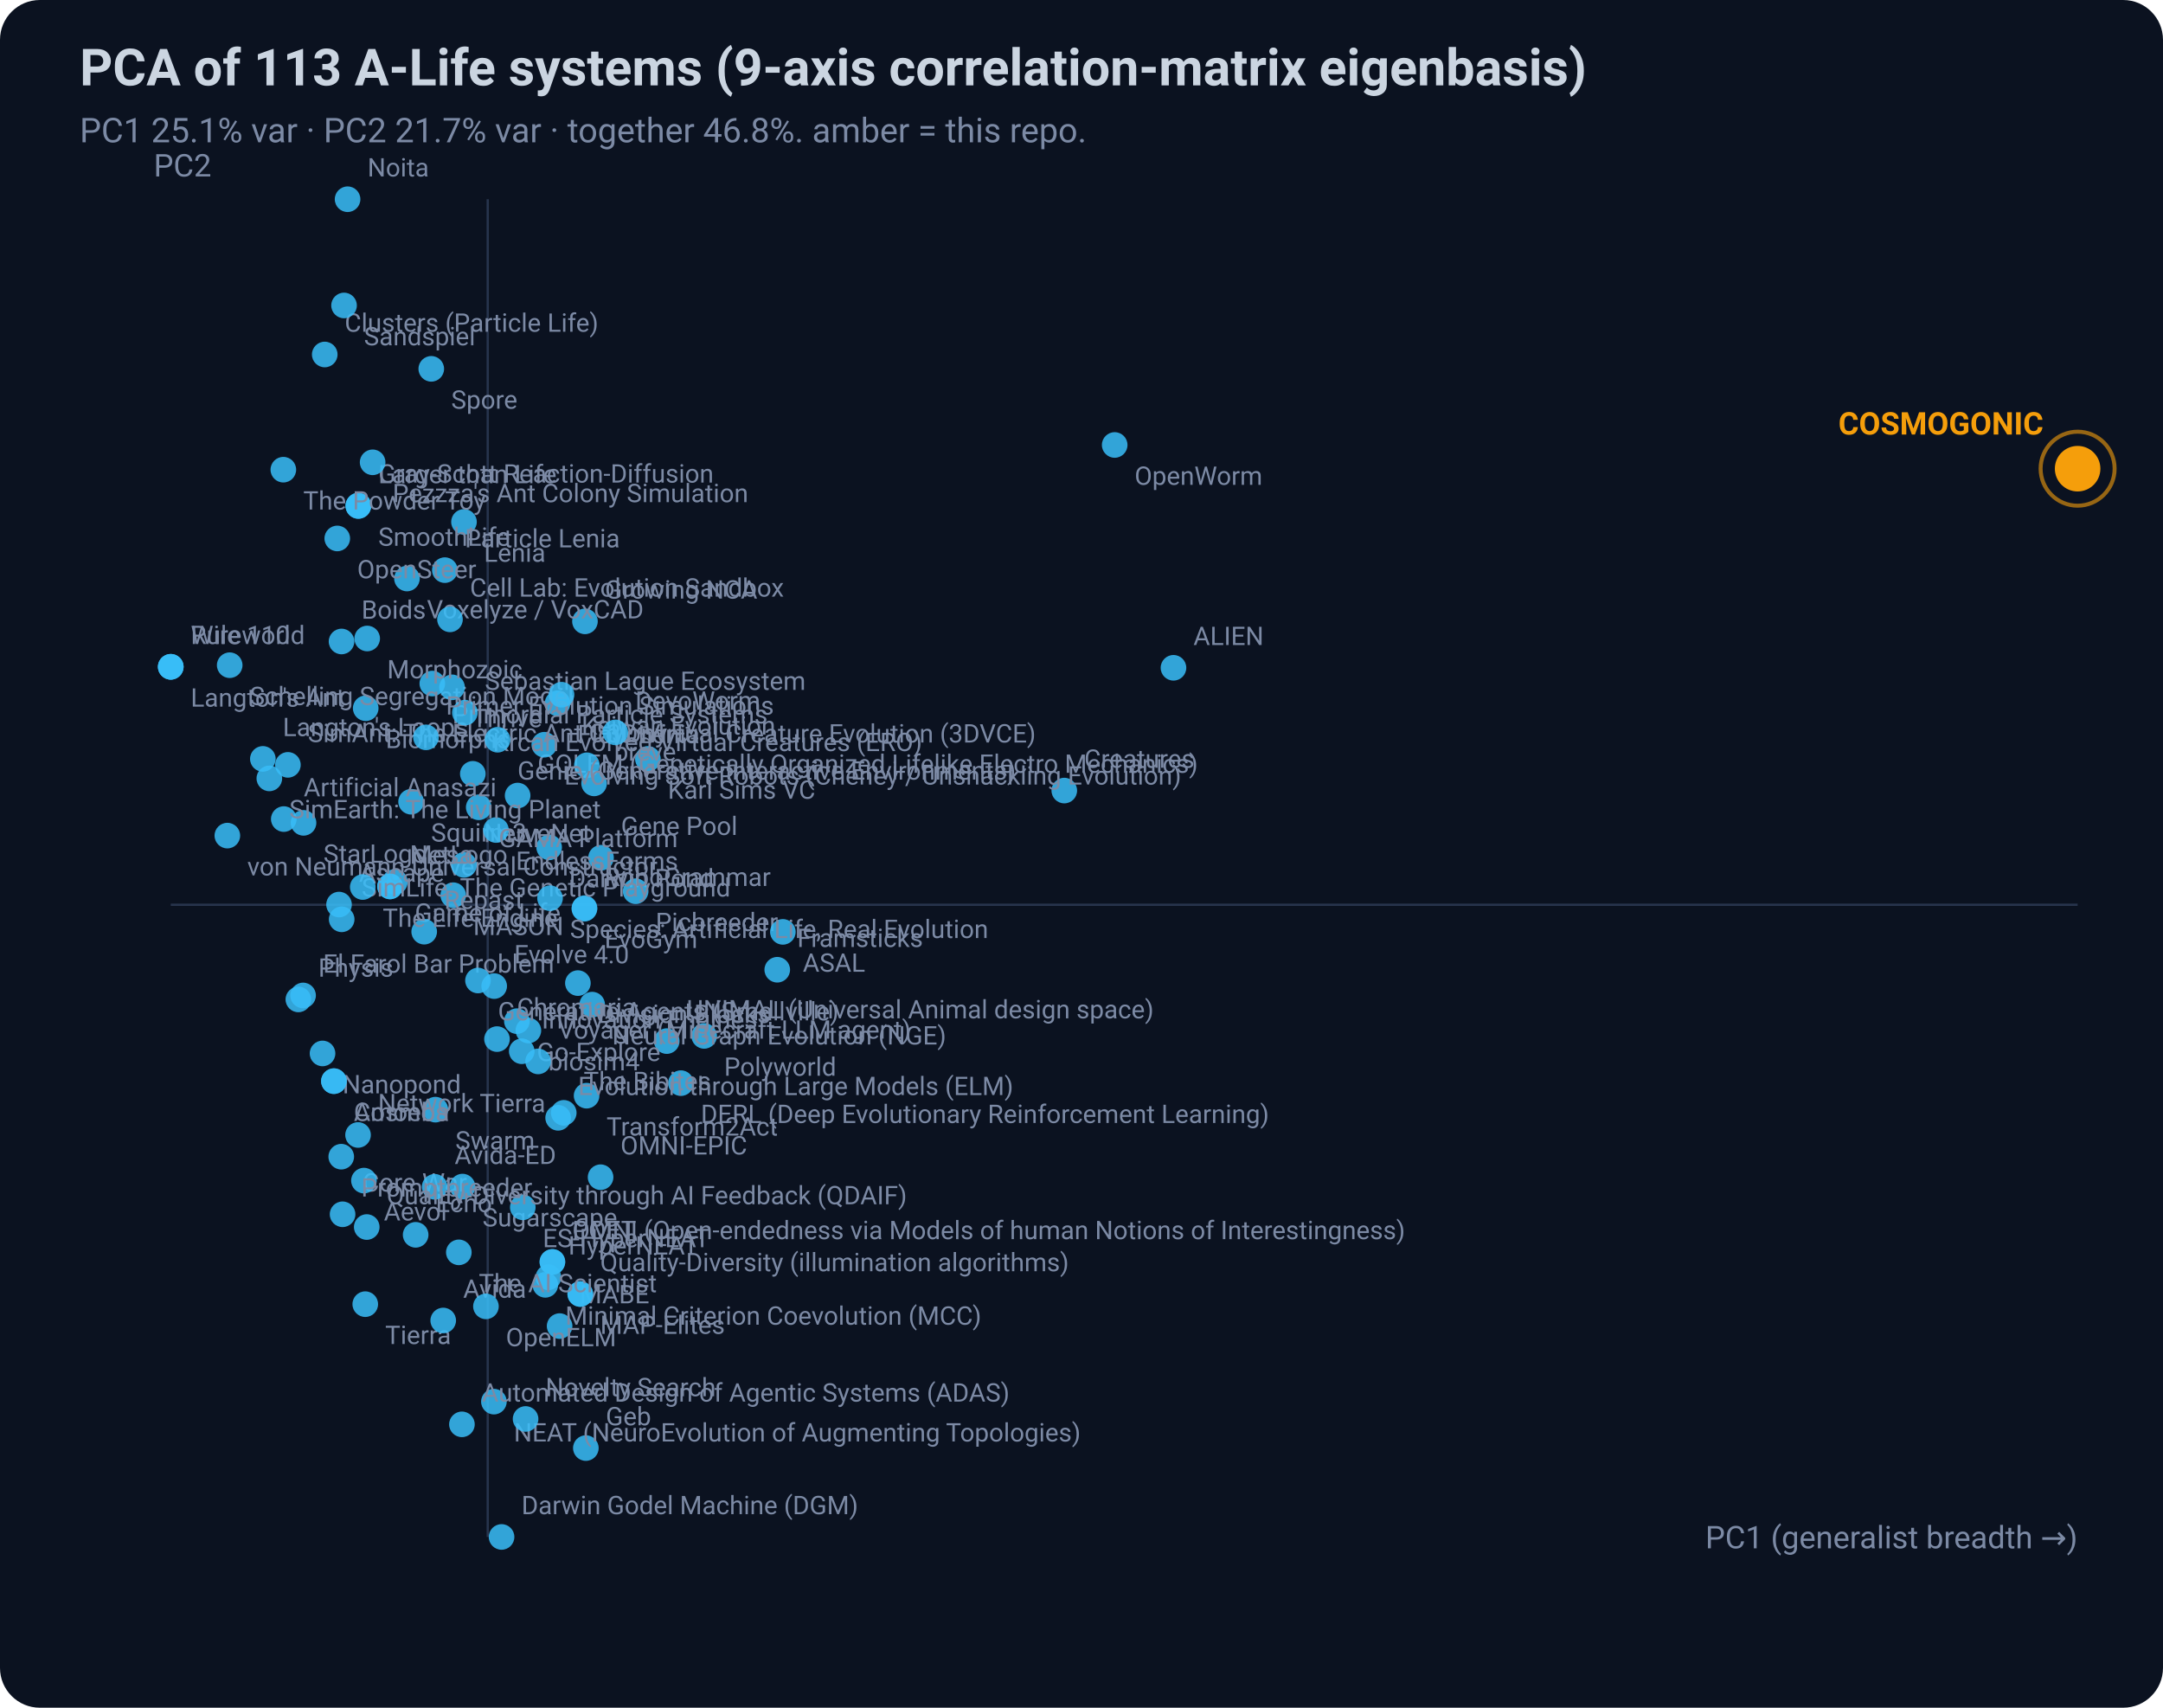
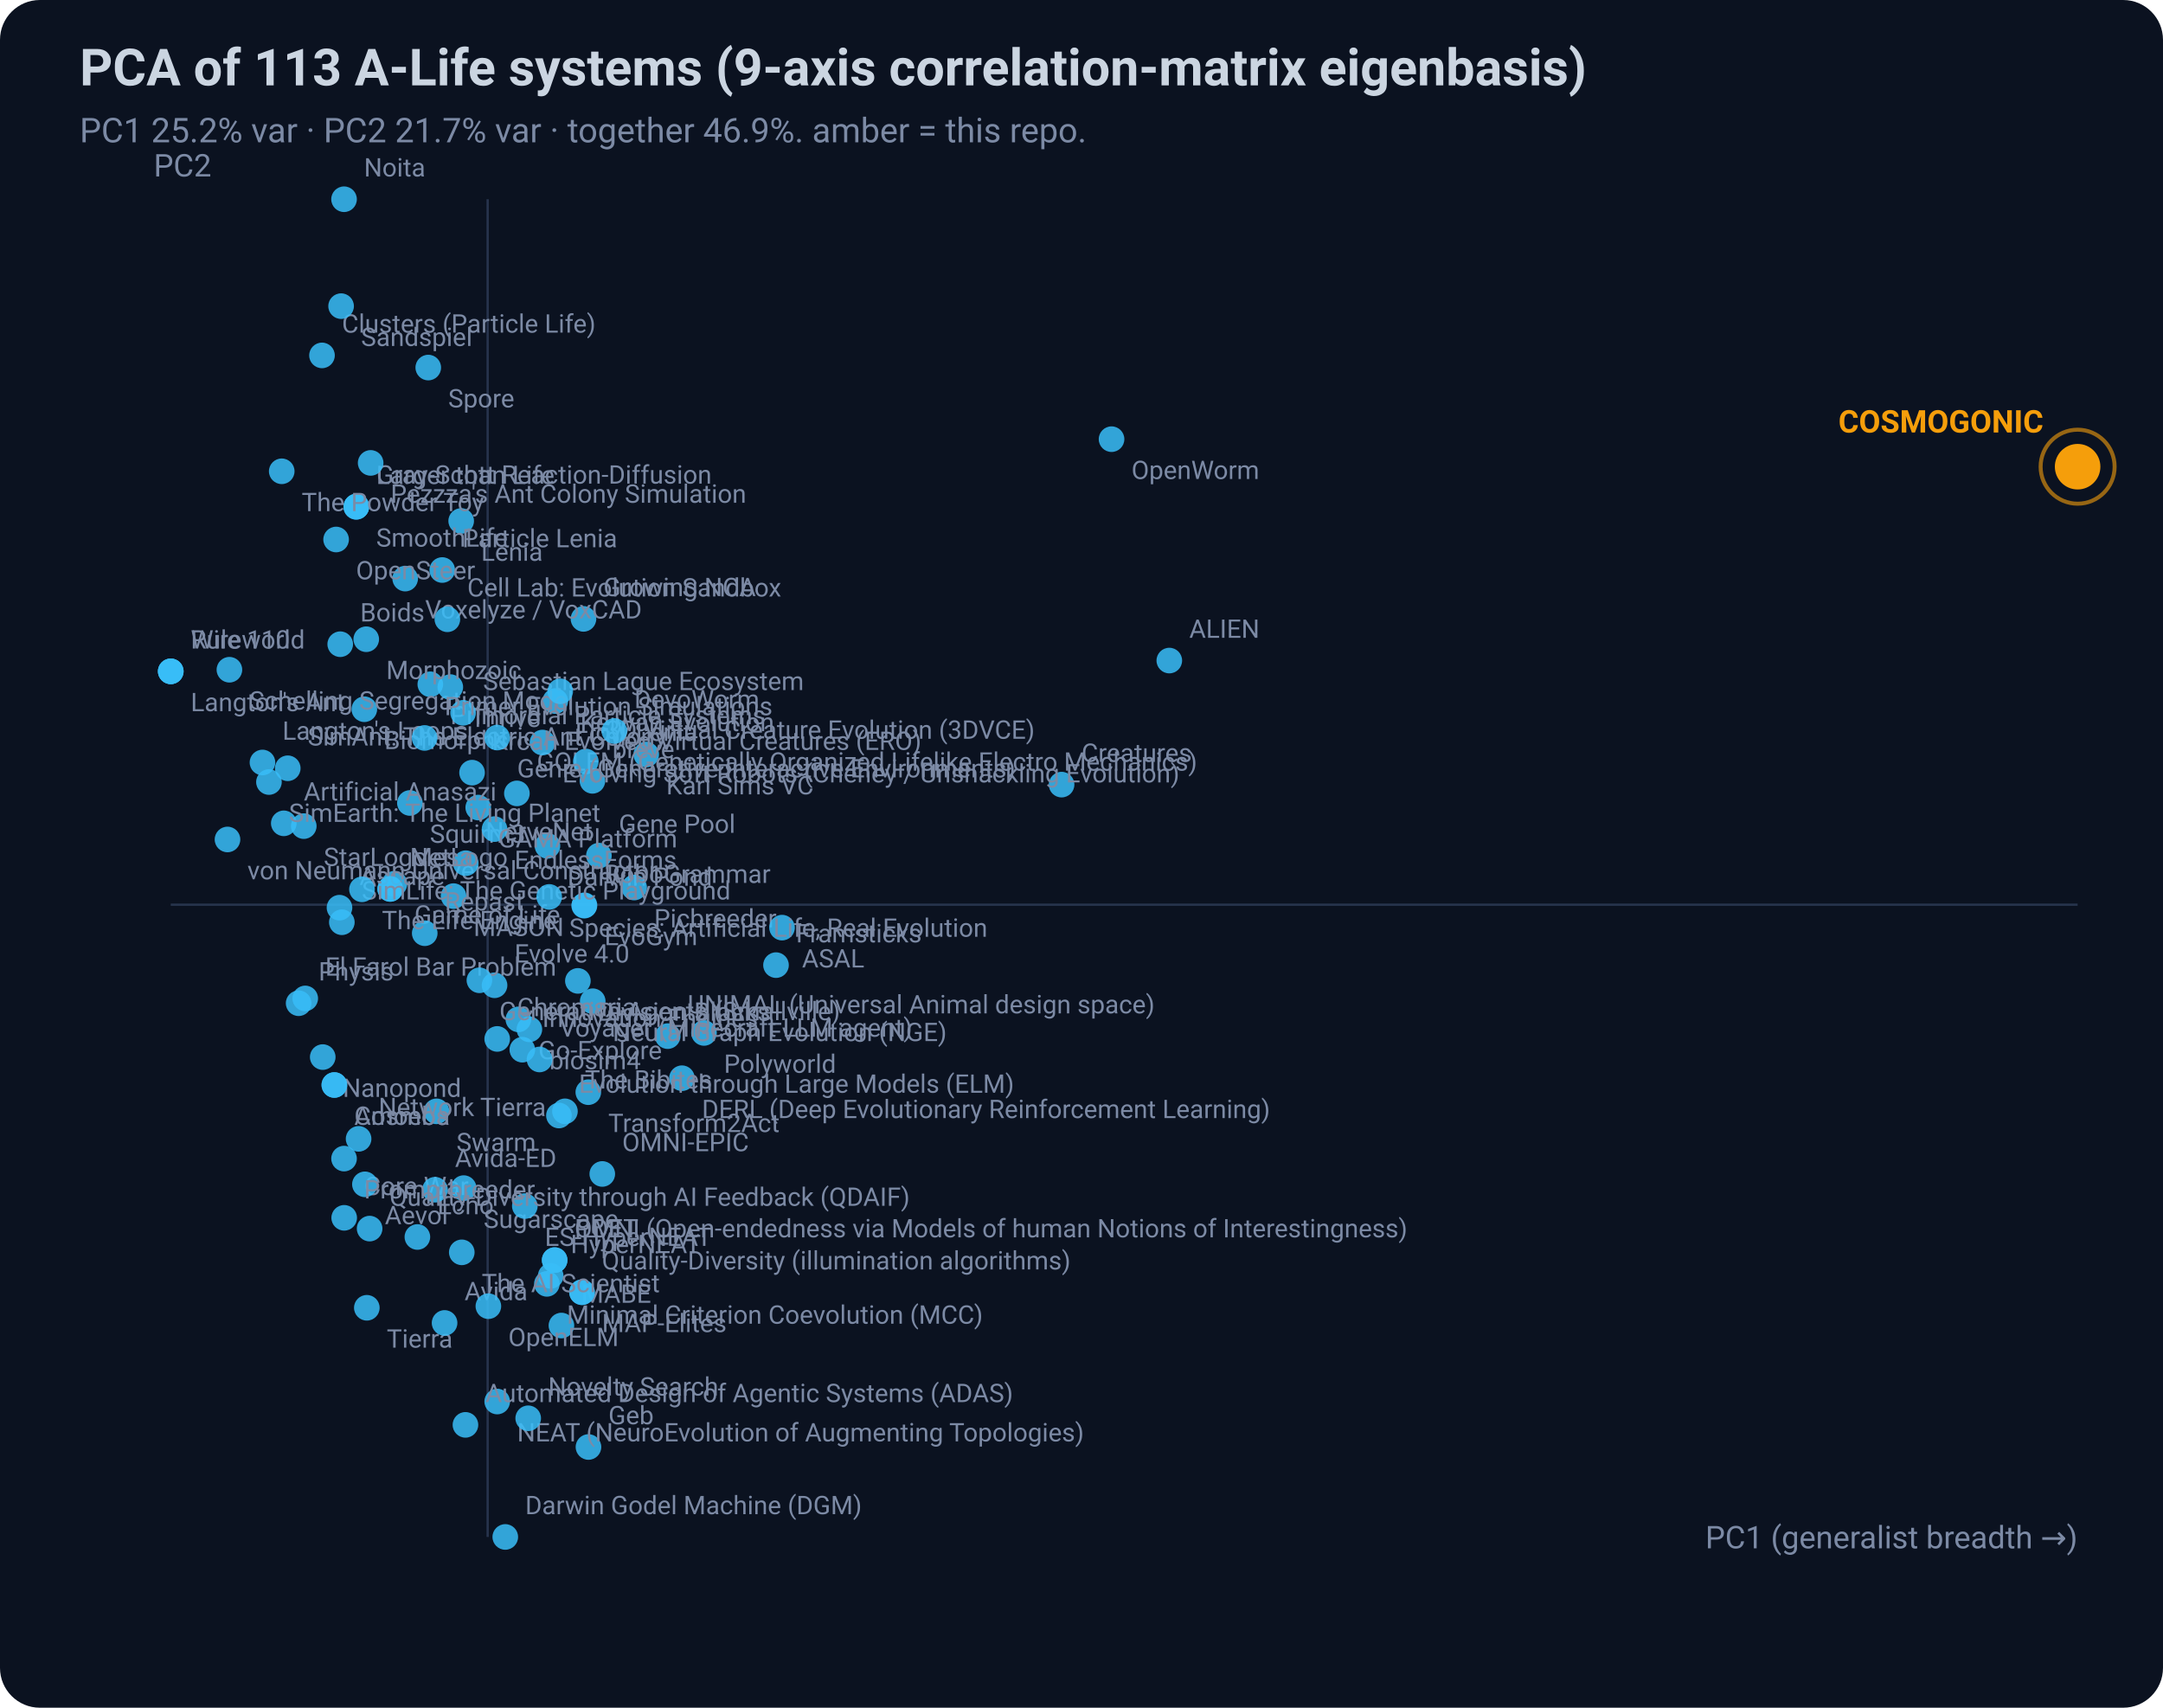
<svg xmlns="http://www.w3.org/2000/svg" viewBox="0 0 760 600" font-family="ui-sans-serif,system-ui,Segoe UI,Roboto,sans-serif" role="img" aria-label="PCA projection">
  <rect width="760" height="600" rx="14" fill="#0b1220" />
  <text x="28" y="30" fill="#cbd5e1" font-size="18" font-weight="700">PCA of 113 A-Life systems (9-axis correlation-matrix eigenbasis)</text>
-   <text x="28" y="50" fill="#7c8aa5" font-size="12">PC1 25.1% var · PC2 21.7% var · together 46.8%. amber = this repo.</text>
-   <line x1="171.365" y1="70" x2="171.365" y2="540" stroke="#27344d" stroke-width="0.8" />
-   <line x1="60" y1="317.884" x2="730" y2="317.884" stroke="#27344d" stroke-width="0.8" />
+   <text x="28" y="50" fill="#7c8aa5" font-size="12">PC1 25.2% var · PC2 21.7% var · together 46.9%. amber = this repo.</text>
+   <line x1="171.34" y1="70" x2="171.34" y2="540" stroke="#27344d" stroke-width="0.8" />
+   <line x1="60" y1="317.859" x2="730" y2="317.859" stroke="#27344d" stroke-width="0.8" />
  <text x="730" y="544" fill="#7c8aa5" font-size="11" text-anchor="end">PC1 (generalist breadth →)</text>
  <text x="54" y="62" fill="#7c8aa5" font-size="11">PC2</text>
-   <circle cx="730" cy="164.672" r="8" fill="#f59e0b" />
-   <circle cx="730" cy="164.672" r="13" fill="none" stroke="#f59e0b" stroke-width="1.4" opacity="0.6" />
-   <text x="718" y="152.672" fill="#f59e0b" font-size="11" font-weight="700" text-anchor="end">COSMOGONIC</text>
-   <circle cx="138.747" cy="309.832" r="4.5" fill="#38bdf8" opacity="0.85" />
-   <text x="145.747" y="323.832" fill="#7c8aa5" font-size="9">Game of Life</text>
-   <circle cx="120.005" cy="225.383" r="4.5" fill="#38bdf8" opacity="0.85" />
-   <text x="127.005" y="217.383" fill="#7c8aa5" font-size="9">Boids</text>
-   <circle cx="128.496" cy="248.841" r="4.5" fill="#38bdf8" opacity="0.85" />
-   <text x="135.496" y="262.841" fill="#7c8aa5" font-size="9">Biomorphs</text>
-   <circle cx="120.368" cy="426.631" r="4.5" fill="#38bdf8" opacity="0.85" />
-   <text x="127.368" y="418.631" fill="#7c8aa5" font-size="9">Core War</text>
-   <circle cx="128.341" cy="458.212" r="4.5" fill="#38bdf8" opacity="0.85" />
-   <text x="135.341" y="472.212" fill="#7c8aa5" font-size="9">Tierra</text>
-   <circle cx="155.729" cy="463.954" r="4.5" fill="#38bdf8" opacity="0.85" />
-   <text x="162.729" y="455.954" fill="#7c8aa5" font-size="9">Avida</text>
-   <circle cx="247.42" cy="363.96" r="4.5" fill="#38bdf8" opacity="0.85" />
-   <text x="254.42" y="377.96" fill="#7c8aa5" font-size="9">Polyworld</text>
-   <circle cx="273.099" cy="340.712" r="4.5" fill="#38bdf8" opacity="0.85" />
-   <text x="280.099" y="332.712" fill="#7c8aa5" font-size="9">Framsticks</text>
-   <circle cx="227.642" cy="266.627" r="4.5" fill="#38bdf8" opacity="0.85" />
-   <text x="234.642" y="280.627" fill="#7c8aa5" font-size="9">Karl Sims VC</text>
-   <circle cx="373.954" cy="277.761" r="4.5" fill="#38bdf8" opacity="0.85" />
-   <text x="380.954" y="269.761" fill="#7c8aa5" font-size="9">Creatures</text>
-   <circle cx="192.954" cy="297.718" r="4.5" fill="#38bdf8" opacity="0.85" />
-   <text x="199.954" y="311.718" fill="#7c8aa5" font-size="9">Darwin Pond</text>
-   <circle cx="211.178" cy="301.359" r="4.5" fill="#38bdf8" opacity="0.85" />
-   <text x="218.178" y="293.359" fill="#7c8aa5" font-size="9">Gene Pool</text>
-   <circle cx="162.511" cy="416.898" r="4.5" fill="#38bdf8" opacity="0.85" />
-   <text x="169.511" y="430.898" fill="#7c8aa5" font-size="9">Sugarscape</text>
-   <circle cx="146.047" cy="433.844" r="4.5" fill="#38bdf8" opacity="0.85" />
-   <text x="153.047" y="425.844" fill="#7c8aa5" font-size="9">Echo</text>
-   <circle cx="152.985" cy="389.869" r="4.5" fill="#38bdf8" opacity="0.85" />
-   <text x="159.985" y="403.869" fill="#7c8aa5" font-size="9">Swarm</text>
-   <circle cx="208.745" cy="275.24" r="4.5" fill="#38bdf8" opacity="0.85" />
-   <text x="215.745" y="267.24" fill="#7c8aa5" font-size="9">breve</text>
-   <circle cx="223.345" cy="313.123" r="4.5" fill="#38bdf8" opacity="0.85" />
-   <text x="230.345" y="327.123" fill="#7c8aa5" font-size="9">Picbreeder</text>
-   <circle cx="196.63" cy="465.915" r="4.5" fill="#38bdf8" opacity="0.85" />
-   <text x="203.63" y="457.915" fill="#7c8aa5" font-size="9">MABE</text>
-   <circle cx="163.029" cy="183.369" r="4.5" fill="#38bdf8" opacity="0.85" />
-   <text x="170.029" y="197.369" fill="#7c8aa5" font-size="9">Lenia</text>
-   <circle cx="205.535" cy="218.31" r="4.5" fill="#38bdf8" opacity="0.85" />
-   <text x="212.535" y="210.31" fill="#7c8aa5" font-size="9">Growing NCA</text>
-   <circle cx="391.661" cy="156.339" r="4.5" fill="#38bdf8" opacity="0.85" />
-   <text x="398.661" y="170.339" fill="#7c8aa5" font-size="9">OpenWorm</text>
-   <circle cx="194.093" cy="443.367" r="4.5" fill="#38bdf8" opacity="0.85" />
-   <text x="201.093" y="435.367" fill="#7c8aa5" font-size="9">POET</text>
-   <circle cx="205.38" cy="319.075" r="4.5" fill="#38bdf8" opacity="0.85" />
-   <text x="212.38" y="333.075" fill="#7c8aa5" font-size="9">EvoGym</text>
-   <circle cx="412.318" cy="234.626" r="4.5" fill="#38bdf8" opacity="0.85" />
-   <text x="419.318" y="226.626" fill="#7c8aa5" font-size="9">ALIEN</text>
-   <circle cx="275.067" cy="327.408" r="4.5" fill="#38bdf8" opacity="0.85" />
-   <text x="282.067" y="341.408" fill="#7c8aa5" font-size="9">ASAL</text>
-   <circle cx="60" cy="234.276" r="4.5" fill="#38bdf8" opacity="0.85" />
-   <text x="67" y="226.276" fill="#7c8aa5" font-size="9">Wireworld</text>
-   <circle cx="60" cy="234.276" r="4.5" fill="#38bdf8" opacity="0.85" />
-   <text x="67" y="248.276" fill="#7c8aa5" font-size="9">Langton's Ant</text>
-   <circle cx="92.358" cy="266.627" r="4.5" fill="#38bdf8" opacity="0.85" />
-   <text x="99.358" y="258.627" fill="#7c8aa5" font-size="9">Langton's Loops</text>
-   <circle cx="79.881" cy="293.586" r="4.5" fill="#38bdf8" opacity="0.85" />
-   <text x="86.881" y="307.586" fill="#7c8aa5" font-size="9">von Neumann Universal Constructor</text>
-   <circle cx="60" cy="234.276" r="4.5" fill="#38bdf8" opacity="0.85" />
-   <text x="67" y="226.276" fill="#7c8aa5" font-size="9">Rule 110</text>
-   <circle cx="125.908" cy="177.767" r="4.5" fill="#38bdf8" opacity="0.85" />
-   <text x="132.908" y="191.767" fill="#7c8aa5" font-size="9">SmoothLife</text>
-   <circle cx="125.908" cy="177.767" r="4.5" fill="#38bdf8" opacity="0.85" />
-   <text x="132.908" y="169.767" fill="#7c8aa5" font-size="9">Larger than Life</text>
-   <circle cx="195.905" cy="247.09" r="4.5" fill="#38bdf8" opacity="0.85" />
-   <text x="202.905" y="261.09" fill="#7c8aa5" font-size="9">Flow Lenia</text>
-   <circle cx="156.299" cy="200.314" r="4.5" fill="#38bdf8" opacity="0.85" />
-   <text x="163.299" y="192.314" fill="#7c8aa5" font-size="9">Particle Lenia</text>
-   <circle cx="151.898" cy="240.158" r="4.5" fill="#38bdf8" opacity="0.85" />
-   <text x="158.898" y="254.158" fill="#7c8aa5" font-size="9">Primordial Particle Systems</text>
-   <circle cx="125.959" cy="177.557" r="4.5" fill="#38bdf8" opacity="0.85" />
-   <text x="132.959" y="169.557" fill="#7c8aa5" font-size="9">Gray-Scott Reaction-Diffusion</text>
-   <circle cx="127.875" cy="414.797" r="4.5" fill="#38bdf8" opacity="0.85" />
-   <text x="134.875" y="428.797" fill="#7c8aa5" font-size="9">Aevol</text>
-   <circle cx="152.726" cy="416.968" r="4.5" fill="#38bdf8" opacity="0.85" />
-   <text x="159.726" y="408.968" fill="#7c8aa5" font-size="9">Avida-ED</text>
-   <circle cx="113.327" cy="370.122" r="4.5" fill="#38bdf8" opacity="0.85" />
-   <text x="120.327" y="384.122" fill="#7c8aa5" font-size="9">Nanopond</text>
-   <circle cx="104.836" cy="351.146" r="4.5" fill="#38bdf8" opacity="0.85" />
-   <text x="111.836" y="343.146" fill="#7c8aa5" font-size="9">Physis</text>
-   <circle cx="117.313" cy="379.855" r="4.5" fill="#38bdf8" opacity="0.85" />
-   <text x="124.313" y="393.855" fill="#7c8aa5" font-size="9">Cosmos</text>
-   <circle cx="205.846" cy="508.769" r="4.5" fill="#38bdf8" opacity="0.85" />
-   <text x="212.846" y="500.769" fill="#7c8aa5" font-size="9">Geb</text>
-   <circle cx="117.313" cy="379.855" r="4.5" fill="#38bdf8" opacity="0.85" />
-   <text x="124.313" y="393.855" fill="#7c8aa5" font-size="9">Amoeba</text>
-   <circle cx="173.643" cy="346.454" r="4.5" fill="#38bdf8" opacity="0.85" />
-   <text x="180.643" y="338.454" fill="#7c8aa5" font-size="9">Evolve 4.0</text>
-   <circle cx="144.442" cy="281.682" r="4.5" fill="#38bdf8" opacity="0.85" />
-   <text x="151.442" y="295.682" fill="#7c8aa5" font-size="9">Squirm3</text>
-   <circle cx="125.804" cy="398.762" r="4.5" fill="#38bdf8" opacity="0.85" />
-   <text x="132.804" y="390.762" fill="#7c8aa5" font-size="9">Network Tierra</text>
-   <circle cx="185.654" cy="362.069" r="4.5" fill="#38bdf8" opacity="0.85" />
-   <text x="192.654" y="376.069" fill="#7c8aa5" font-size="9">biosim4</text>
-   <circle cx="181.875" cy="279.511" r="4.5" fill="#38bdf8" opacity="0.85" />
-   <text x="188.875" y="271.511" fill="#7c8aa5" font-size="9">GOLEM (Genetically Organized Lifelike Electro Mechanics)</text>
-   <circle cx="142.993" cy="203.255" r="4.5" fill="#38bdf8" opacity="0.85" />
-   <text x="149.993" y="217.255" fill="#7c8aa5" font-size="9">Voxelyze / VoxCAD</text>
-   <circle cx="206.208" cy="268.868" r="4.5" fill="#38bdf8" opacity="0.85" />
-   <text x="213.208" y="260.868" fill="#7c8aa5" font-size="9">3D Virtual Creature Evolution (3DVCE)</text>
-   <circle cx="239.24" cy="380.556" r="4.5" fill="#38bdf8" opacity="0.85" />
-   <text x="246.24" y="394.556" fill="#7c8aa5" font-size="9">DERL (Deep Evolutionary Reinforcement Learning)</text>
-   <circle cx="234.269" cy="365.781" r="4.5" fill="#38bdf8" opacity="0.85" />
-   <text x="241.269" y="357.781" fill="#7c8aa5" font-size="9">UNIMAL (Universal Animal design space)</text>
-   <circle cx="191.246" cy="261.655" r="4.5" fill="#38bdf8" opacity="0.85" />
-   <text x="198.246" y="275.655" fill="#7c8aa5" font-size="9">Evolving Soft Robots (Cheney / Unshackling Evolution)</text>
-   <circle cx="205.328" cy="319.285" r="4.5" fill="#38bdf8" opacity="0.85" />
-   <text x="212.328" y="311.285" fill="#7c8aa5" font-size="9">RoboGrammar</text>
-   <circle cx="206.105" cy="384.967" r="4.5" fill="#38bdf8" opacity="0.85" />
-   <text x="213.105" y="398.967" fill="#7c8aa5" font-size="9">Transform2Act</text>
-   <circle cx="163.029" cy="303.88" r="4.5" fill="#38bdf8" opacity="0.85" />
-   <text x="170.029" y="295.88" fill="#7c8aa5" font-size="9">NerveNet</text>
-   <circle cx="208.072" cy="352.966" r="4.5" fill="#38bdf8" opacity="0.85" />
-   <text x="215.072" y="366.966" fill="#7c8aa5" font-size="9">Neural Graph Evolution (NGE)</text>
-   <circle cx="166.136" cy="271.879" r="4.5" fill="#38bdf8" opacity="0.85" />
-   <text x="173.136" y="263.879" fill="#7c8aa5" font-size="9">Krcah Evolved Virtual Creatures (ERO)</text>
-   <circle cx="173.539" cy="492.454" r="4.5" fill="#38bdf8" opacity="0.85" />
-   <text x="180.539" y="506.454" fill="#7c8aa5" font-size="9">NEAT (NeuroEvolution of Augmenting Topologies)</text>
-   <circle cx="192.695" cy="448.759" r="4.5" fill="#38bdf8" opacity="0.85" />
-   <text x="199.695" y="440.759" fill="#7c8aa5" font-size="9">HyperNEAT</text>
-   <circle cx="183.687" cy="424.181" r="4.5" fill="#38bdf8" opacity="0.85" />
-   <text x="190.687" y="438.181" fill="#7c8aa5" font-size="9">ES-HyperNEAT</text>
-   <circle cx="184.67" cy="498.546" r="4.5" fill="#38bdf8" opacity="0.85" />
-   <text x="191.67" y="490.546" fill="#7c8aa5" font-size="9">Novelty Search</text>
-   <circle cx="203.878" cy="454.641" r="4.5" fill="#38bdf8" opacity="0.85" />
-   <text x="210.878" y="468.641" fill="#7c8aa5" font-size="9">MAP-Elites</text>
-   <circle cx="203.878" cy="454.641" r="4.5" fill="#38bdf8" opacity="0.85" />
-   <text x="210.878" y="446.641" fill="#7c8aa5" font-size="9">Quality-Diversity (illumination algorithms)</text>
-   <circle cx="181.616" cy="358.778" r="4.5" fill="#38bdf8" opacity="0.85" />
-   <text x="188.616" y="372.778" fill="#7c8aa5" font-size="9">Go-Explore</text>
-   <circle cx="194.093" cy="443.367" r="4.5" fill="#38bdf8" opacity="0.85" />
-   <text x="201.093" y="435.367" fill="#7c8aa5" font-size="9">OMNI (Open-endedness via Models of human Notions of Interestingness)</text>
-   <circle cx="191.608" cy="451.42" r="4.5" fill="#38bdf8" opacity="0.85" />
-   <text x="198.608" y="465.42" fill="#7c8aa5" font-size="9">Minimal Criterion Coevolution (MCC)</text>
-   <circle cx="183.324" cy="369.352" r="4.5" fill="#38bdf8" opacity="0.85" />
-   <text x="190.324" y="361.352" fill="#7c8aa5" font-size="9">Innovation Engines</text>
-   <circle cx="174.264" cy="291.625" r="4.5" fill="#38bdf8" opacity="0.85" />
-   <text x="181.264" y="305.625" fill="#7c8aa5" font-size="9">EndlessForms</text>
-   <circle cx="137.039" cy="311.442" r="4.5" fill="#38bdf8" opacity="0.85" />
-   <text x="144.039" y="303.442" fill="#7c8aa5" font-size="9">NetLogo</text>
-   <circle cx="159.25" cy="314.523" r="4.5" fill="#38bdf8" opacity="0.85" />
-   <text x="166.25" y="328.523" fill="#7c8aa5" font-size="9">MASON</text>
-   <circle cx="149.05" cy="327.338" r="4.5" fill="#38bdf8" opacity="0.85" />
-   <text x="156.05" y="319.338" fill="#7c8aa5" font-size="9">Repast</text>
-   <circle cx="106.648" cy="289.105" r="4.5" fill="#38bdf8" opacity="0.85" />
-   <text x="113.648" y="303.105" fill="#7c8aa5" font-size="9">StarLogo</text>
-   <circle cx="119.125" cy="317.814" r="4.5" fill="#38bdf8" opacity="0.85" />
-   <text x="126.125" y="309.814" fill="#7c8aa5" font-size="9">Ascape</text>
-   <circle cx="168.206" cy="283.643" r="4.5" fill="#38bdf8" opacity="0.85" />
-   <text x="175.206" y="297.643" fill="#7c8aa5" font-size="9">GAMA Platform</text>
-   <circle cx="137.039" cy="311.442" r="4.5" fill="#38bdf8" opacity="0.85" />
-   <text x="144.039" y="303.442" fill="#7c8aa5" font-size="9">Mesa</text>
-   <circle cx="118.504" cy="189.181" r="4.5" fill="#38bdf8" opacity="0.85" />
-   <text x="125.504" y="203.181" fill="#7c8aa5" font-size="9">OpenSteer</text>
-   <circle cx="99.71" cy="287.774" r="4.5" fill="#38bdf8" opacity="0.85" />
-   <text x="106.71" y="279.774" fill="#7c8aa5" font-size="9">Artificial Anasazi</text>
-   <circle cx="80.709" cy="233.716" r="4.5" fill="#38bdf8" opacity="0.85" />
-   <text x="87.709" y="247.716" fill="#7c8aa5" font-size="9">Schelling Segregation Model</text>
-   <circle cx="106.493" cy="349.745" r="4.5" fill="#38bdf8" opacity="0.85" />
-   <text x="113.493" y="341.745" fill="#7c8aa5" font-size="9">El Farol Bar Problem</text>
-   <circle cx="151.535" cy="129.59" r="4.5" fill="#38bdf8" opacity="0.85" />
-   <text x="158.535" y="143.59" fill="#7c8aa5" font-size="9">Spore</text>
-   <circle cx="120.057" cy="322.996" r="4.5" fill="#38bdf8" opacity="0.85" />
-   <text x="127.057" y="314.996" fill="#7c8aa5" font-size="9">SimLife: The Genetic Playground</text>
-   <circle cx="94.636" cy="273.489" r="4.5" fill="#38bdf8" opacity="0.85" />
-   <text x="101.636" y="287.489" fill="#7c8aa5" font-size="9">SimEarth: The Living Planet</text>
-   <circle cx="101.16" cy="268.728" r="4.5" fill="#38bdf8" opacity="0.85" />
-   <text x="108.16" y="260.728" fill="#7c8aa5" font-size="9">SimAnt: The Electric Ant Colony</text>
-   <circle cx="158.835" cy="241.488" r="4.5" fill="#38bdf8" opacity="0.85" />
-   <text x="165.835" y="255.488" fill="#7c8aa5" font-size="9">Thrive</text>
-   <circle cx="158.111" cy="217.61" r="4.5" fill="#38bdf8" opacity="0.85" />
-   <text x="165.111" y="209.61" fill="#7c8aa5" font-size="9">Cell Lab: Evolution Sandbox</text>
-   <circle cx="193.265" cy="315.574" r="4.5" fill="#38bdf8" opacity="0.85" />
-   <text x="200.265" y="329.574" fill="#7c8aa5" font-size="9">Species: Artificial Life, Real Evolution</text>
-   <circle cx="198.08" cy="390.989" r="4.5" fill="#38bdf8" opacity="0.85" />
-   <text x="205.08" y="382.989" fill="#7c8aa5" font-size="9">The Bibites</text>
-   <circle cx="99.555" cy="165.022" r="4.5" fill="#38bdf8" opacity="0.85" />
-   <text x="106.555" y="179.022" fill="#7c8aa5" font-size="9">The Powder Toy</text>
-   <circle cx="122.128" cy="70" r="4.5" fill="#38bdf8" opacity="0.85" />
-   <text x="129.128" y="62" fill="#7c8aa5" font-size="9">Noita</text>
-   <circle cx="127.461" cy="311.652" r="4.5" fill="#38bdf8" opacity="0.85" />
-   <text x="134.461" y="325.652" fill="#7c8aa5" font-size="9">The Life Engine</text>
-   <circle cx="114.103" cy="124.549" r="4.5" fill="#38bdf8" opacity="0.85" />
-   <text x="121.103" y="116.549" fill="#7c8aa5" font-size="9">Clusters (Particle Life)</text>
-   <circle cx="120.886" cy="107.323" r="4.5" fill="#38bdf8" opacity="0.85" />
-   <text x="127.886" y="121.323" fill="#7c8aa5" font-size="9">Sandspiel</text>
-   <circle cx="163.34" cy="250.381" r="4.5" fill="#38bdf8" opacity="0.85" />
-   <text x="170.34" y="242.381" fill="#7c8aa5" font-size="9">Sebastian Lague Ecosystem</text>
-   <circle cx="130.93" cy="162.431" r="4.5" fill="#38bdf8" opacity="0.85" />
-   <text x="137.93" y="176.431" fill="#7c8aa5" font-size="9">Pezzza's Ant Colony Simulation</text>
-   <circle cx="149.672" cy="259.064" r="4.5" fill="#38bdf8" opacity="0.85" />
-   <text x="156.672" y="251.064" fill="#7c8aa5" font-size="9">Primer Evolution Simulations</text>
-   <circle cx="197.303" cy="244.079" r="4.5" fill="#38bdf8" opacity="0.85" />
-   <text x="204.303" y="258.079" fill="#7c8aa5" font-size="9">Keiwan Evolution</text>
-   <circle cx="216.2" cy="257.314" r="4.5" fill="#38bdf8" opacity="0.85" />
-   <text x="223.2" y="249.314" fill="#7c8aa5" font-size="9">DevoWorm</text>
-   <circle cx="129.014" cy="224.333" r="4.5" fill="#38bdf8" opacity="0.85" />
-   <text x="136.014" y="238.333" fill="#7c8aa5" font-size="9">Morphozoic</text>
-   <circle cx="174.626" cy="365.08" r="4.5" fill="#38bdf8" opacity="0.85" />
-   <text x="181.626" y="357.08" fill="#7c8aa5" font-size="9">Chromaria</text>
-   <circle cx="203.05" cy="345.404" r="4.5" fill="#38bdf8" opacity="0.85" />
-   <text x="210.05" y="359.404" fill="#7c8aa5" font-size="9">Division Blocks</text>
-   <circle cx="189.071" cy="372.923" r="4.5" fill="#38bdf8" opacity="0.85" />
-   <text x="196.071" y="364.923" fill="#7c8aa5" font-size="9">Voyager (Minecraft LLM agent)</text>
-   <circle cx="167.948" cy="344.493" r="4.5" fill="#38bdf8" opacity="0.85" />
-   <text x="174.948" y="358.493" fill="#7c8aa5" font-size="9">Generative Agents (Smallville)</text>
-   <circle cx="211.023" cy="413.607" r="4.5" fill="#38bdf8" opacity="0.85" />
-   <text x="218.023" y="405.607" fill="#7c8aa5" font-size="9">OMNI-EPIC</text>
-   <circle cx="174.833" cy="259.905" r="4.5" fill="#38bdf8" opacity="0.85" />
-   <text x="181.833" y="273.905" fill="#7c8aa5" font-size="9">Genie (Generative Interactive Environments)</text>
-   <circle cx="196.112" cy="392.74" r="4.5" fill="#38bdf8" opacity="0.85" />
-   <text x="203.112" y="384.74" fill="#7c8aa5" font-size="9">Evolution through Large Models (ELM)</text>
-   <circle cx="170.743" cy="458.982" r="4.5" fill="#38bdf8" opacity="0.85" />
-   <text x="177.743" y="472.982" fill="#7c8aa5" font-size="9">OpenELM</text>
-   <circle cx="162.304" cy="500.437" r="4.5" fill="#38bdf8" opacity="0.85" />
-   <text x="169.304" y="492.437" fill="#7c8aa5" font-size="9">Automated Design of Agentic Systems (ADAS)</text>
-   <circle cx="161.217" cy="440.006" r="4.5" fill="#38bdf8" opacity="0.85" />
-   <text x="168.217" y="454.006" fill="#7c8aa5" font-size="9">The AI Scientist</text>
-   <circle cx="176.231" cy="540" r="4.5" fill="#38bdf8" opacity="0.85" />
-   <text x="183.231" y="532" fill="#7c8aa5" font-size="9">Darwin Godel Machine (DGM)</text>
-   <circle cx="119.902" cy="406.395" r="4.5" fill="#38bdf8" opacity="0.85" />
-   <text x="126.902" y="420.395" fill="#7c8aa5" font-size="9">Promptbreeder</text>
-   <circle cx="128.859" cy="431.113" r="4.5" fill="#38bdf8" opacity="0.85" />
-   <text x="135.859" y="423.113" fill="#7c8aa5" font-size="9">Quality-Diversity through AI Feedback (QDAIF)</text>
+   <circle cx="730" cy="163.972" r="8" fill="#f59e0b" />
+   <circle cx="730" cy="163.972" r="13" fill="none" stroke="#f59e0b" stroke-width="1.4" opacity="0.6" />
+   <text x="718" y="151.972" fill="#f59e0b" font-size="11" font-weight="700" text-anchor="end">COSMOGONIC</text>
+   <circle cx="138.599" cy="310.501" r="4.5" fill="#38bdf8" opacity="0.85" />
+   <text x="145.599" y="324.501" fill="#7c8aa5" font-size="9">Game of Life</text>
+   <circle cx="119.543" cy="226.34" r="4.5" fill="#38bdf8" opacity="0.85" />
+   <text x="126.543" y="218.34" fill="#7c8aa5" font-size="9">Boids</text>
+   <circle cx="128.012" cy="249.184" r="4.5" fill="#38bdf8" opacity="0.85" />
+   <text x="135.012" y="263.184" fill="#7c8aa5" font-size="9">Biomorphs</text>
+   <circle cx="120.937" cy="427.878" r="4.5" fill="#38bdf8" opacity="0.85" />
+   <text x="127.937" y="419.878" fill="#7c8aa5" font-size="9">Core War</text>
+   <circle cx="128.89" cy="459.483" r="4.5" fill="#38bdf8" opacity="0.85" />
+   <text x="135.89" y="473.483" fill="#7c8aa5" font-size="9">Tierra</text>
+   <circle cx="156.209" cy="464.808" r="4.5" fill="#38bdf8" opacity="0.85" />
+   <text x="163.209" y="456.808" fill="#7c8aa5" font-size="9">Avida</text>
+   <circle cx="247.356" cy="362.918" r="4.5" fill="#38bdf8" opacity="0.85" />
+   <text x="254.356" y="376.918" fill="#7c8aa5" font-size="9">Polyworld</text>
+   <circle cx="272.661" cy="339.092" r="4.5" fill="#38bdf8" opacity="0.85" />
+   <text x="279.661" y="331.092" fill="#7c8aa5" font-size="9">Framsticks</text>
+   <circle cx="227.061" cy="265.092" r="4.5" fill="#38bdf8" opacity="0.85" />
+   <text x="234.061" y="279.092" fill="#7c8aa5" font-size="9">Karl Sims VC</text>
+   <circle cx="373.001" cy="275.673" r="4.5" fill="#38bdf8" opacity="0.85" />
+   <text x="380.001" y="267.673" fill="#7c8aa5" font-size="9">Creatures</text>
+   <circle cx="192.358" cy="297.187" r="4.5" fill="#38bdf8" opacity="0.85" />
+   <text x="199.358" y="311.187" fill="#7c8aa5" font-size="9">Darwin Pond</text>
+   <circle cx="210.432" cy="300.62" r="4.5" fill="#38bdf8" opacity="0.85" />
+   <text x="217.432" y="292.62" fill="#7c8aa5" font-size="9">Gene Pool</text>
+   <circle cx="162.922" cy="417.437" r="4.5" fill="#38bdf8" opacity="0.85" />
+   <text x="169.922" y="431.437" fill="#7c8aa5" font-size="9">Sugarscape</text>
+   <circle cx="146.655" cy="434.606" r="4.5" fill="#38bdf8" opacity="0.85" />
+   <text x="153.655" y="426.606" fill="#7c8aa5" font-size="9">Echo</text>
+   <circle cx="153.368" cy="390.458" r="4.5" fill="#38bdf8" opacity="0.85" />
+   <text x="160.368" y="404.458" fill="#7c8aa5" font-size="9">Swarm</text>
+   <circle cx="208.16" cy="274.342" r="4.5" fill="#38bdf8" opacity="0.85" />
+   <text x="215.16" y="266.342" fill="#7c8aa5" font-size="9">breve</text>
+   <circle cx="222.826" cy="311.832" r="4.5" fill="#38bdf8" opacity="0.85" />
+   <text x="229.826" y="325.832" fill="#7c8aa5" font-size="9">Picbreeder</text>
+   <circle cx="197.264" cy="465.719" r="4.5" fill="#38bdf8" opacity="0.85" />
+   <text x="204.264" y="457.719" fill="#7c8aa5" font-size="9">MABE</text>
+   <circle cx="162.044" cy="183.033" r="4.5" fill="#38bdf8" opacity="0.85" />
+   <text x="169.044" y="197.033" fill="#7c8aa5" font-size="9">Lenia</text>
+   <circle cx="205.01" cy="217.44" r="4.5" fill="#38bdf8" opacity="0.85" />
+   <text x="212.01" y="209.44" fill="#7c8aa5" font-size="9">Growing NCA</text>
+   <circle cx="390.559" cy="154.301" r="4.5" fill="#38bdf8" opacity="0.85" />
+   <text x="397.559" y="168.301" fill="#7c8aa5" font-size="9">OpenWorm</text>
+   <circle cx="194.888" cy="442.734" r="4.5" fill="#38bdf8" opacity="0.85" />
+   <text x="201.888" y="434.734" fill="#7c8aa5" font-size="9">POET</text>
+   <circle cx="205.372" cy="318.069" r="4.5" fill="#38bdf8" opacity="0.85" />
+   <text x="212.372" y="332.069" fill="#7c8aa5" font-size="9">EvoGym</text>
+   <circle cx="410.854" cy="232.086" r="4.5" fill="#38bdf8" opacity="0.85" />
+   <text x="417.854" y="224.086" fill="#7c8aa5" font-size="9">ALIEN</text>
+   <circle cx="274.778" cy="325.918" r="4.5" fill="#38bdf8" opacity="0.85" />
+   <text x="281.778" y="339.918" fill="#7c8aa5" font-size="9">ASAL</text>
+   <circle cx="60" cy="235.87" r="4.5" fill="#38bdf8" opacity="0.85" />
+   <text x="67" y="227.87" fill="#7c8aa5" font-size="9">Wireworld</text>
+   <circle cx="60" cy="235.87" r="4.5" fill="#38bdf8" opacity="0.85" />
+   <text x="67" y="249.87" fill="#7c8aa5" font-size="9">Langton's Ant</text>
+   <circle cx="92.224" cy="267.895" r="4.5" fill="#38bdf8" opacity="0.85" />
+   <text x="99.224" y="259.895" fill="#7c8aa5" font-size="9">Langton's Loops</text>
+   <circle cx="79.934" cy="294.944" r="4.5" fill="#38bdf8" opacity="0.85" />
+   <text x="86.934" y="308.944" fill="#7c8aa5" font-size="9">von Neumann Universal Constructor</text>
+   <circle cx="60" cy="235.87" r="4.5" fill="#38bdf8" opacity="0.85" />
+   <text x="67" y="227.87" fill="#7c8aa5" font-size="9">Rule 110</text>
+   <circle cx="125.172" cy="178.057" r="4.5" fill="#38bdf8" opacity="0.85" />
+   <text x="132.172" y="192.057" fill="#7c8aa5" font-size="9">SmoothLife</text>
+   <circle cx="125.172" cy="178.057" r="4.5" fill="#38bdf8" opacity="0.85" />
+   <text x="132.172" y="170.057" fill="#7c8aa5" font-size="9">Larger than Life</text>
+   <circle cx="195.095" cy="246.311" r="4.5" fill="#38bdf8" opacity="0.85" />
+   <text x="202.095" y="260.311" fill="#7c8aa5" font-size="9">Flow Lenia</text>
+   <circle cx="155.382" cy="200.271" r="4.5" fill="#38bdf8" opacity="0.85" />
+   <text x="162.382" y="192.271" fill="#7c8aa5" font-size="9">Particle Lenia</text>
+   <circle cx="151.199" cy="240.425" r="4.5" fill="#38bdf8" opacity="0.85" />
+   <text x="158.199" y="254.425" fill="#7c8aa5" font-size="9">Primordial Particle Systems</text>
+   <circle cx="125.275" cy="177.917" r="4.5" fill="#38bdf8" opacity="0.85" />
+   <text x="132.275" y="169.917" fill="#7c8aa5" font-size="9">Gray-Scott Reaction-Diffusion</text>
+   <circle cx="128.219" cy="416.106" r="4.5" fill="#38bdf8" opacity="0.85" />
+   <text x="135.219" y="430.106" fill="#7c8aa5" font-size="9">Aevol</text>
+   <circle cx="152.852" cy="417.998" r="4.5" fill="#38bdf8" opacity="0.85" />
+   <text x="159.852" y="409.998" fill="#7c8aa5" font-size="9">Avida-ED</text>
+   <circle cx="113.398" cy="371.397" r="4.5" fill="#38bdf8" opacity="0.85" />
+   <text x="120.398" y="385.397" fill="#7c8aa5" font-size="9">Nanopond</text>
+   <circle cx="104.928" cy="352.477" r="4.5" fill="#38bdf8" opacity="0.85" />
+   <text x="111.928" y="344.477" fill="#7c8aa5" font-size="9">Physis</text>
+   <circle cx="117.477" cy="381.208" r="4.5" fill="#38bdf8" opacity="0.85" />
+   <text x="124.477" y="395.208" fill="#7c8aa5" font-size="9">Cosmos</text>
+   <circle cx="206.766" cy="508.396" r="4.5" fill="#38bdf8" opacity="0.85" />
+   <text x="213.766" y="500.396" fill="#7c8aa5" font-size="9">Geb</text>
+   <circle cx="117.477" cy="381.208" r="4.5" fill="#38bdf8" opacity="0.85" />
+   <text x="124.477" y="395.208" fill="#7c8aa5" font-size="9">Amoeba</text>
+   <circle cx="173.767" cy="346.17" r="4.5" fill="#38bdf8" opacity="0.85" />
+   <text x="180.767" y="338.17" fill="#7c8aa5" font-size="9">Evolve 4.0</text>
+   <circle cx="144.021" cy="282.12" r="4.5" fill="#38bdf8" opacity="0.85" />
+   <text x="151.021" y="296.12" fill="#7c8aa5" font-size="9">Squirm3</text>
+   <circle cx="125.998" cy="400.128" r="4.5" fill="#38bdf8" opacity="0.85" />
+   <text x="132.998" y="392.128" fill="#7c8aa5" font-size="9">Network Tierra</text>
+   <circle cx="186.006" cy="361.656" r="4.5" fill="#38bdf8" opacity="0.85" />
+   <text x="193.006" y="375.656" fill="#7c8aa5" font-size="9">biosim4</text>
+   <circle cx="181.616" cy="278.757" r="4.5" fill="#38bdf8" opacity="0.85" />
+   <text x="188.616" y="270.757" fill="#7c8aa5" font-size="9">GOLEM (Genetically Organized Lifelike Electro Mechanics)</text>
+   <circle cx="142.369" cy="203.285" r="4.5" fill="#38bdf8" opacity="0.85" />
+   <text x="149.369" y="217.285" fill="#7c8aa5" font-size="9">Voxelyze / VoxCAD</text>
+   <circle cx="205.836" cy="267.544" r="4.5" fill="#38bdf8" opacity="0.85" />
+   <text x="212.836" y="259.544" fill="#7c8aa5" font-size="9">3D Virtual Creature Evolution (3DVCE)</text>
+   <circle cx="239.61" cy="378.825" r="4.5" fill="#38bdf8" opacity="0.85" />
+   <text x="246.61" y="392.825" fill="#7c8aa5" font-size="9">DERL (Deep Evolutionary Reinforcement Learning)</text>
+   <circle cx="234.601" cy="364.039" r="4.5" fill="#38bdf8" opacity="0.85" />
+   <text x="241.601" y="356.039" fill="#7c8aa5" font-size="9">UNIMAL (Universal Animal design space)</text>
+   <circle cx="190.602" cy="260.887" r="4.5" fill="#38bdf8" opacity="0.85" />
+   <text x="197.602" y="274.887" fill="#7c8aa5" font-size="9">Evolving Soft Robots (Cheney / Unshackling Evolution)</text>
+   <circle cx="205.268" cy="318.209" r="4.5" fill="#38bdf8" opacity="0.85" />
+   <text x="212.268" y="310.209" fill="#7c8aa5" font-size="9">RoboGrammar</text>
+   <circle cx="206.714" cy="383.73" r="4.5" fill="#38bdf8" opacity="0.85" />
+   <text x="213.714" y="397.73" fill="#7c8aa5" font-size="9">Transform2Act</text>
+   <circle cx="163.645" cy="303.283" r="4.5" fill="#38bdf8" opacity="0.85" />
+   <text x="170.645" y="295.283" fill="#7c8aa5" font-size="9">NerveNet</text>
+   <circle cx="208.263" cy="351.776" r="4.5" fill="#38bdf8" opacity="0.85" />
+   <text x="215.263" y="365.776" fill="#7c8aa5" font-size="9">Neural Graph Evolution (NGE)</text>
+   <circle cx="165.866" cy="271.469" r="4.5" fill="#38bdf8" opacity="0.85" />
+   <text x="172.866" y="263.469" fill="#7c8aa5" font-size="9">Krcah Evolved Virtual Creatures (ERO)</text>
+   <circle cx="174.696" cy="492.418" r="4.5" fill="#38bdf8" opacity="0.85" />
+   <text x="181.696" y="506.418" fill="#7c8aa5" font-size="9">NEAT (NeuroEvolution of Augmenting Topologies)</text>
+   <circle cx="193.494" cy="448.27" r="4.5" fill="#38bdf8" opacity="0.85" />
+   <text x="200.494" y="440.27" fill="#7c8aa5" font-size="9">HyperNEAT</text>
+   <circle cx="184.405" cy="423.744" r="4.5" fill="#38bdf8" opacity="0.85" />
+   <text x="191.405" y="437.744" fill="#7c8aa5" font-size="9">ES-HyperNEAT</text>
+   <circle cx="185.593" cy="498.305" r="4.5" fill="#38bdf8" opacity="0.85" />
+   <text x="192.593" y="490.305" fill="#7c8aa5" font-size="9">Novelty Search</text>
+   <circle cx="204.494" cy="454.017" r="4.5" fill="#38bdf8" opacity="0.85" />
+   <text x="211.494" y="468.017" fill="#7c8aa5" font-size="9">MAP-Elites</text>
+   <circle cx="204.494" cy="454.017" r="4.5" fill="#38bdf8" opacity="0.85" />
+   <text x="211.494" y="446.017" fill="#7c8aa5" font-size="9">Quality-Diversity (illumination algorithms)</text>
+   <circle cx="182.133" cy="358.153" r="4.5" fill="#38bdf8" opacity="0.85" />
+   <text x="189.133" y="372.153" fill="#7c8aa5" font-size="9">Go-Explore</text>
+   <circle cx="194.888" cy="442.734" r="4.5" fill="#38bdf8" opacity="0.85" />
+   <text x="201.888" y="434.734" fill="#7c8aa5" font-size="9">OMNI (Open-endedness via Models of human Notions of Interestingness)</text>
+   <circle cx="192.151" cy="451.074" r="4.5" fill="#38bdf8" opacity="0.85" />
+   <text x="199.151" y="465.074" fill="#7c8aa5" font-size="9">Minimal Criterion Coevolution (MCC)</text>
+   <circle cx="183.527" cy="368.804" r="4.5" fill="#38bdf8" opacity="0.85" />
+   <text x="190.527" y="360.804" fill="#7c8aa5" font-size="9">Innovation Engines</text>
+   <circle cx="173.767" cy="291.3" r="4.5" fill="#38bdf8" opacity="0.85" />
+   <text x="180.767" y="305.3" fill="#7c8aa5" font-size="9">EndlessForms</text>
+   <circle cx="137.101" cy="312.323" r="4.5" fill="#38bdf8" opacity="0.85" />
+   <text x="144.101" y="304.323" fill="#7c8aa5" font-size="9">NetLogo</text>
+   <circle cx="159.359" cy="314.846" r="4.5" fill="#38bdf8" opacity="0.85" />
+   <text x="166.359" y="328.846" fill="#7c8aa5" font-size="9">MASON</text>
+   <circle cx="149.237" cy="327.88" r="4.5" fill="#38bdf8" opacity="0.85" />
+   <text x="156.237" y="319.88" fill="#7c8aa5" font-size="9">Repast</text>
+   <circle cx="106.736" cy="290.249" r="4.5" fill="#38bdf8" opacity="0.85" />
+   <text x="113.736" y="304.249" fill="#7c8aa5" font-size="9">StarLogo</text>
+   <circle cx="119.285" cy="318.91" r="4.5" fill="#38bdf8" opacity="0.85" />
+   <text x="126.285" y="310.91" fill="#7c8aa5" font-size="9">Ascape</text>
+   <circle cx="168.035" cy="283.732" r="4.5" fill="#38bdf8" opacity="0.85" />
+   <text x="175.035" y="297.732" fill="#7c8aa5" font-size="9">GAMA Platform</text>
+   <circle cx="137.101" cy="312.323" r="4.5" fill="#38bdf8" opacity="0.85" />
+   <text x="144.101" y="304.323" fill="#7c8aa5" font-size="9">Mesa</text>
+   <circle cx="118.097" cy="189.55" r="4.5" fill="#38bdf8" opacity="0.85" />
+   <text x="125.097" y="203.55" fill="#7c8aa5" font-size="9">OpenSteer</text>
+   <circle cx="99.713" cy="289.268" r="4.5" fill="#38bdf8" opacity="0.85" />
+   <text x="106.713" y="281.268" fill="#7c8aa5" font-size="9">Artificial Anasazi</text>
+   <circle cx="80.605" cy="235.309" r="4.5" fill="#38bdf8" opacity="0.85" />
+   <text x="87.605" y="249.309" fill="#7c8aa5" font-size="9">Schelling Segregation Model</text>
+   <circle cx="107.252" cy="350.795" r="4.5" fill="#38bdf8" opacity="0.85" />
+   <text x="114.252" y="342.795" fill="#7c8aa5" font-size="9">El Farol Bar Problem</text>
+   <circle cx="150.476" cy="129.144" r="4.5" fill="#38bdf8" opacity="0.85" />
+   <text x="157.476" y="143.144" fill="#7c8aa5" font-size="9">Spore</text>
+   <circle cx="120.111" cy="324.026" r="4.5" fill="#38bdf8" opacity="0.85" />
+   <text x="127.111" y="316.026" fill="#7c8aa5" font-size="9">SimLife: The Genetic Playground</text>
+   <circle cx="94.497" cy="274.762" r="4.5" fill="#38bdf8" opacity="0.85" />
+   <text x="101.497" y="288.762" fill="#7c8aa5" font-size="9">SimEarth: The Living Planet</text>
+   <circle cx="101.107" cy="269.927" r="4.5" fill="#38bdf8" opacity="0.85" />
+   <text x="108.107" y="261.927" fill="#7c8aa5" font-size="9">SimAnt: The Electric Ant Colony</text>
+   <circle cx="158.223" cy="241.406" r="4.5" fill="#38bdf8" opacity="0.85" />
+   <text x="165.223" y="255.406" fill="#7c8aa5" font-size="9">Thrive</text>
+   <circle cx="157.19" cy="217.58" r="4.5" fill="#38bdf8" opacity="0.85" />
+   <text x="164.19" y="209.58" fill="#7c8aa5" font-size="9">Cell Lab: Evolution Sandbox</text>
+   <circle cx="192.977" cy="315.126" r="4.5" fill="#38bdf8" opacity="0.85" />
+   <text x="199.977" y="329.126" fill="#7c8aa5" font-size="9">Species: Artificial Life, Real Evolution</text>
+   <circle cx="198.503" cy="390.458" r="4.5" fill="#38bdf8" opacity="0.85" />
+   <text x="205.503" y="382.458" fill="#7c8aa5" font-size="9">The Bibites</text>
+   <circle cx="98.99" cy="165.584" r="4.5" fill="#38bdf8" opacity="0.85" />
+   <text x="105.99" y="179.584" fill="#7c8aa5" font-size="9">The Powder Toy</text>
+   <circle cx="120.886" cy="70" r="4.5" fill="#38bdf8" opacity="0.85" />
+   <text x="127.886" y="62" fill="#7c8aa5" font-size="9">Noita</text>
+   <circle cx="127.186" cy="312.463" r="4.5" fill="#38bdf8" opacity="0.85" />
+   <text x="134.186" y="326.463" fill="#7c8aa5" font-size="9">The Life Engine</text>
+   <circle cx="113.139" cy="124.87" r="4.5" fill="#38bdf8" opacity="0.85" />
+   <text x="120.139" y="116.87" fill="#7c8aa5" font-size="9">Clusters (Particle Life)</text>
+   <circle cx="119.853" cy="107.561" r="4.5" fill="#38bdf8" opacity="0.85" />
+   <text x="126.853" y="121.561" fill="#7c8aa5" font-size="9">Sandspiel</text>
+   <circle cx="162.715" cy="250.446" r="4.5" fill="#38bdf8" opacity="0.85" />
+   <text x="169.715" y="242.446" fill="#7c8aa5" font-size="9">Sebastian Lague Ecosystem</text>
+   <circle cx="130.233" cy="162.641" r="4.5" fill="#38bdf8" opacity="0.85" />
+   <text x="137.233" y="176.641" fill="#7c8aa5" font-size="9">Pezzza's Ant Colony Simulation</text>
+   <circle cx="149.185" cy="259.275" r="4.5" fill="#38bdf8" opacity="0.85" />
+   <text x="156.185" y="251.275" fill="#7c8aa5" font-size="9">Primer Evolution Simulations</text>
+   <circle cx="196.851" cy="242.878" r="4.5" fill="#38bdf8" opacity="0.85" />
+   <text x="203.851" y="256.878" fill="#7c8aa5" font-size="9">Keiwan Evolution</text>
+   <circle cx="215.855" cy="256.823" r="4.5" fill="#38bdf8" opacity="0.85" />
+   <text x="222.855" y="248.823" fill="#7c8aa5" font-size="9">DevoWorm</text>
+   <circle cx="128.684" cy="224.588" r="4.5" fill="#38bdf8" opacity="0.85" />
+   <text x="135.684" y="238.588" fill="#7c8aa5" font-size="9">Morphozoic</text>
+   <circle cx="174.696" cy="365.02" r="4.5" fill="#38bdf8" opacity="0.85" />
+   <text x="181.696" y="357.02" fill="#7c8aa5" font-size="9">Chromaria</text>
+   <circle cx="203.048" cy="344.628" r="4.5" fill="#38bdf8" opacity="0.85" />
+   <text x="210.048" y="358.628" fill="#7c8aa5" font-size="9">Division Blocks</text>
+   <circle cx="189.569" cy="372.238" r="4.5" fill="#38bdf8" opacity="0.85" />
+   <text x="196.569" y="364.238" fill="#7c8aa5" font-size="9">Voyager (Minecraft LLM agent)</text>
+   <circle cx="168.448" cy="344.418" r="4.5" fill="#38bdf8" opacity="0.85" />
+   <text x="175.448" y="358.418" fill="#7c8aa5" font-size="9">Generative Agents (Smallville)</text>
+   <circle cx="211.62" cy="412.462" r="4.5" fill="#38bdf8" opacity="0.85" />
+   <text x="218.62" y="404.462" fill="#7c8aa5" font-size="9">OMNI-EPIC</text>
+   <circle cx="174.696" cy="259.135" r="4.5" fill="#38bdf8" opacity="0.85" />
+   <text x="181.696" y="273.135" fill="#7c8aa5" font-size="9">Genie (Generative Interactive Environments)</text>
+   <circle cx="196.386" cy="391.929" r="4.5" fill="#38bdf8" opacity="0.85" />
+   <text x="203.386" y="383.929" fill="#7c8aa5" font-size="9">Evolution through Large Models (ELM)</text>
+   <circle cx="171.598" cy="458.922" r="4.5" fill="#38bdf8" opacity="0.85" />
+   <text x="178.598" y="472.922" fill="#7c8aa5" font-size="9">OpenELM</text>
+   <circle cx="163.542" cy="500.617" r="4.5" fill="#38bdf8" opacity="0.85" />
+   <text x="170.542" y="492.617" fill="#7c8aa5" font-size="9">Automated Design of Agentic Systems (ADAS)</text>
+   <circle cx="162.251" cy="440.001" r="4.5" fill="#38bdf8" opacity="0.85" />
+   <text x="169.251" y="454.001" fill="#7c8aa5" font-size="9">The AI Scientist</text>
+   <circle cx="177.537" cy="540" r="4.5" fill="#38bdf8" opacity="0.85" />
+   <text x="184.537" y="532" fill="#7c8aa5" font-size="9">Darwin Godel Machine (DGM)</text>
+   <circle cx="120.886" cy="407.066" r="4.5" fill="#38bdf8" opacity="0.85" />
+   <text x="127.886" y="421.066" fill="#7c8aa5" font-size="9">Promptbreeder</text>
+   <circle cx="129.871" cy="431.662" r="4.5" fill="#38bdf8" opacity="0.85" />
+   <text x="136.871" y="423.662" fill="#7c8aa5" font-size="9">Quality-Diversity through AI Feedback (QDAIF)</text>
</svg>
